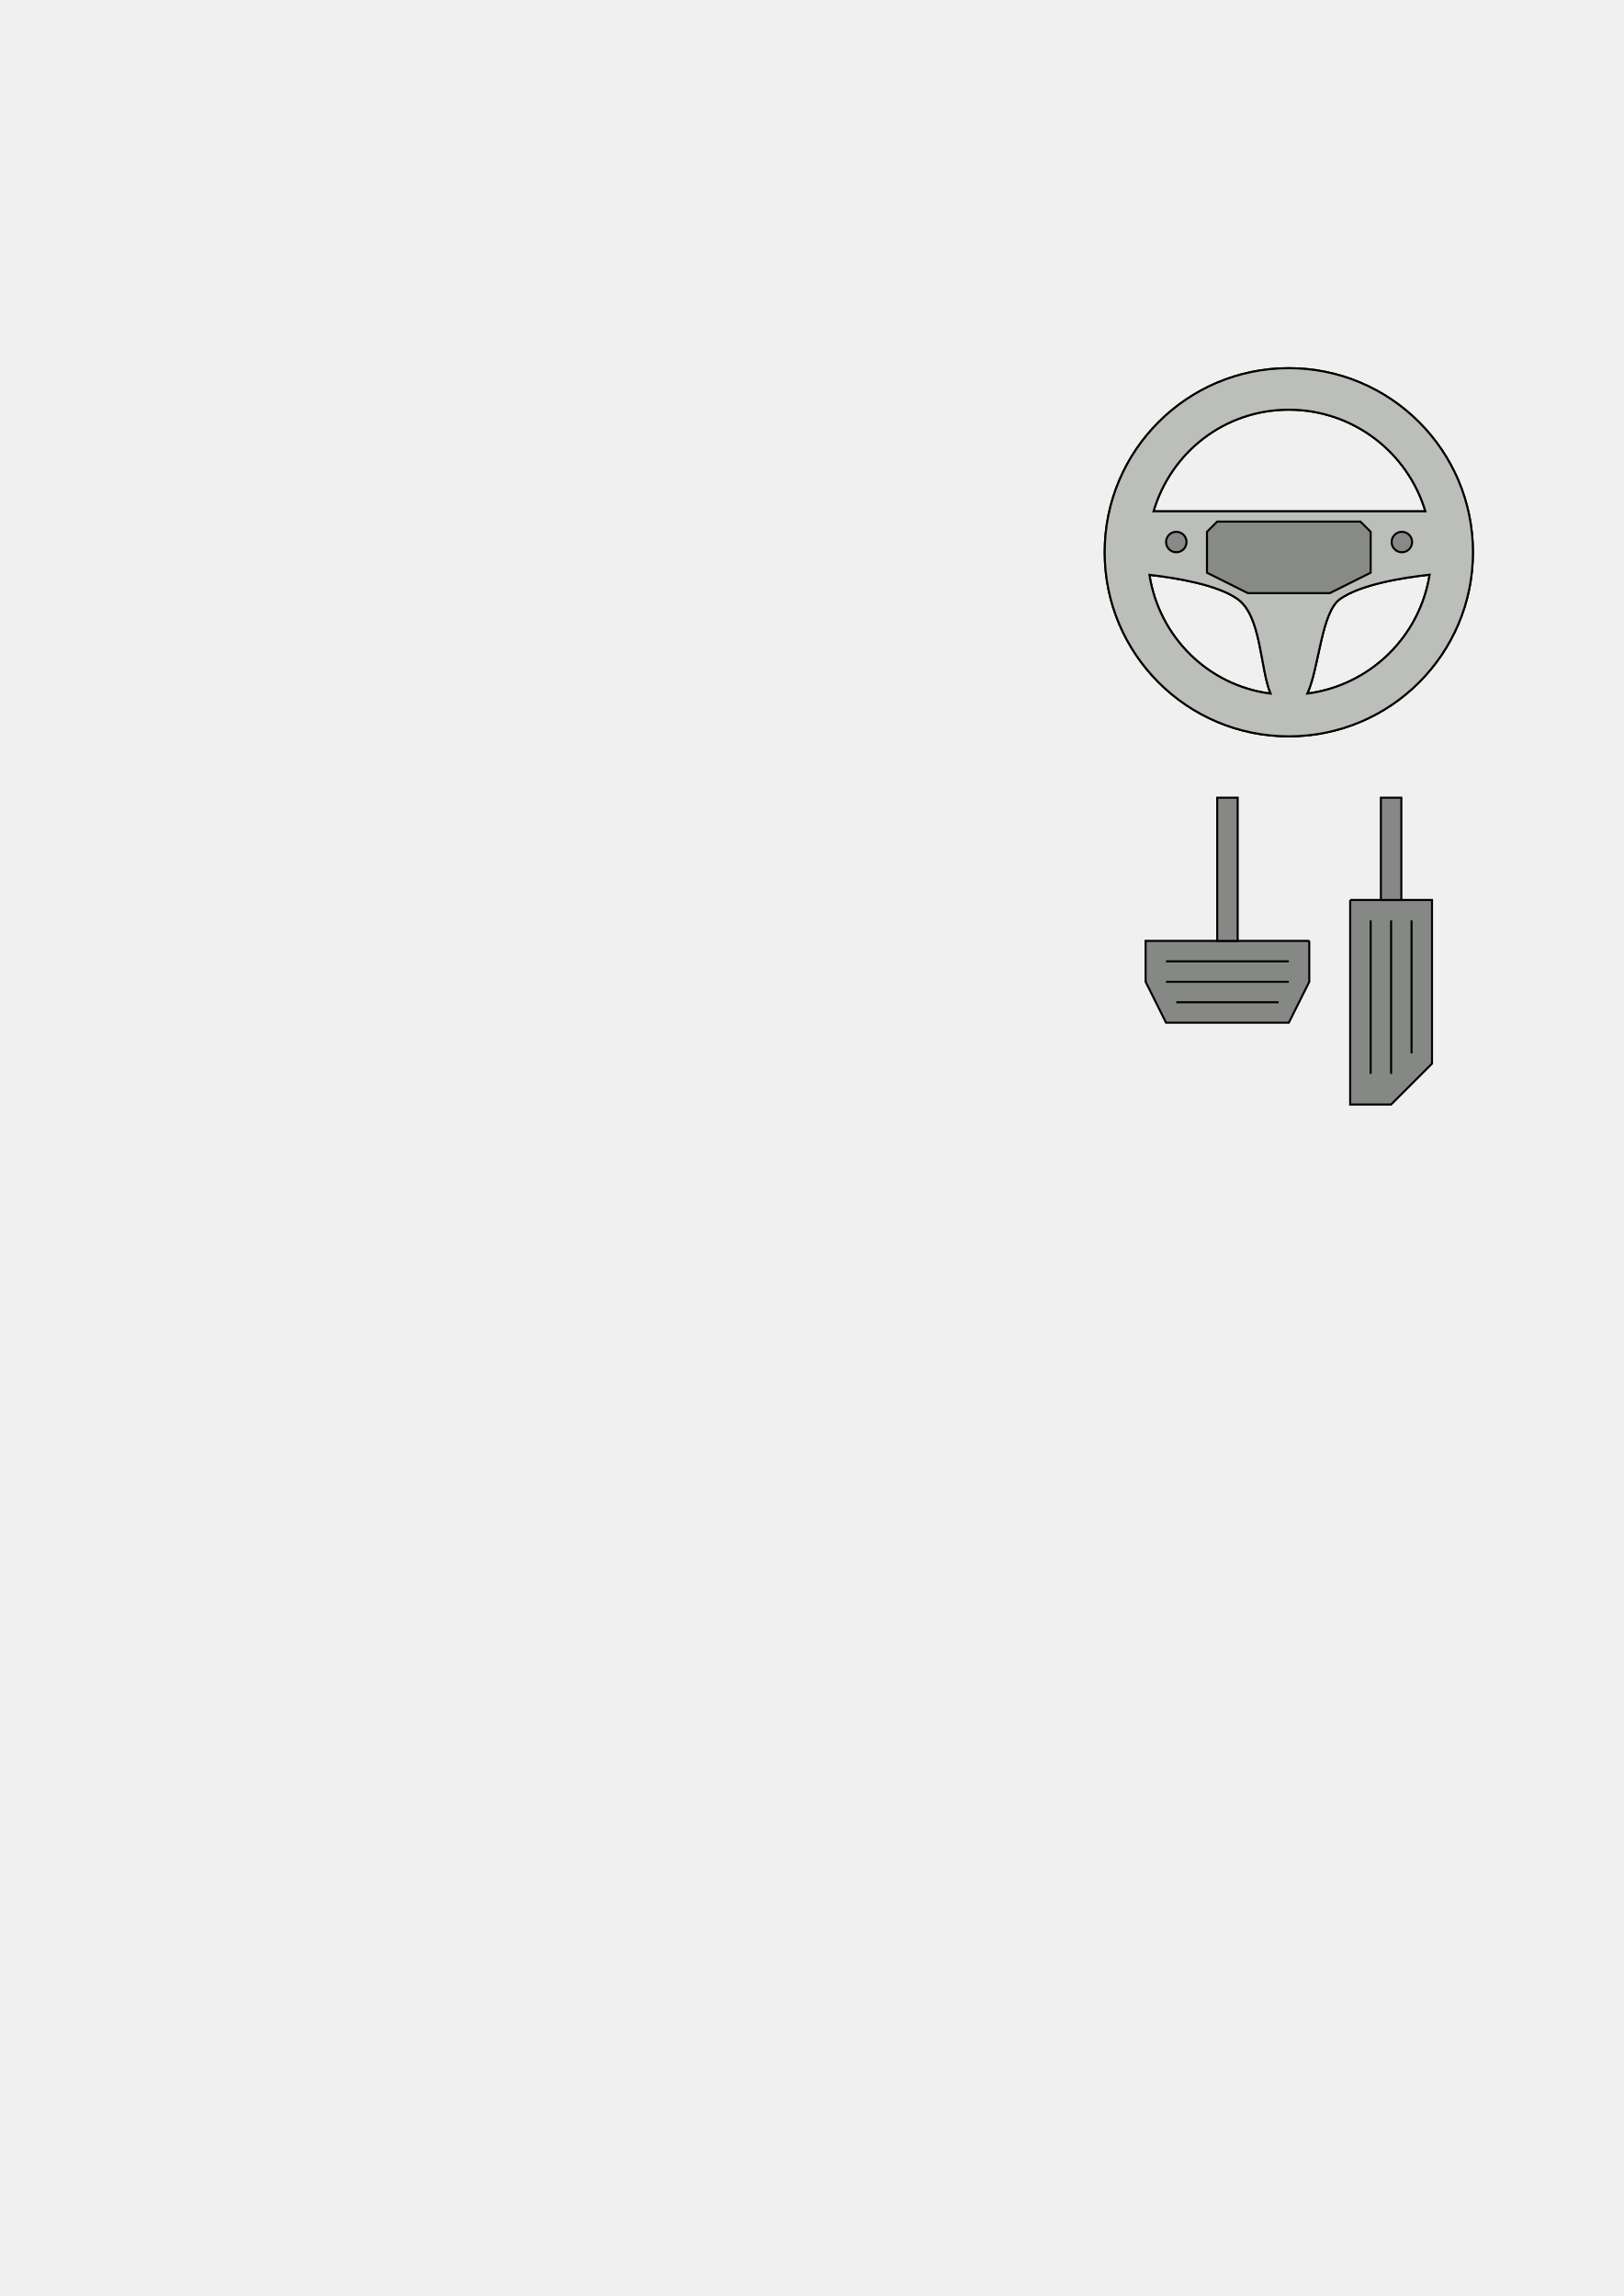
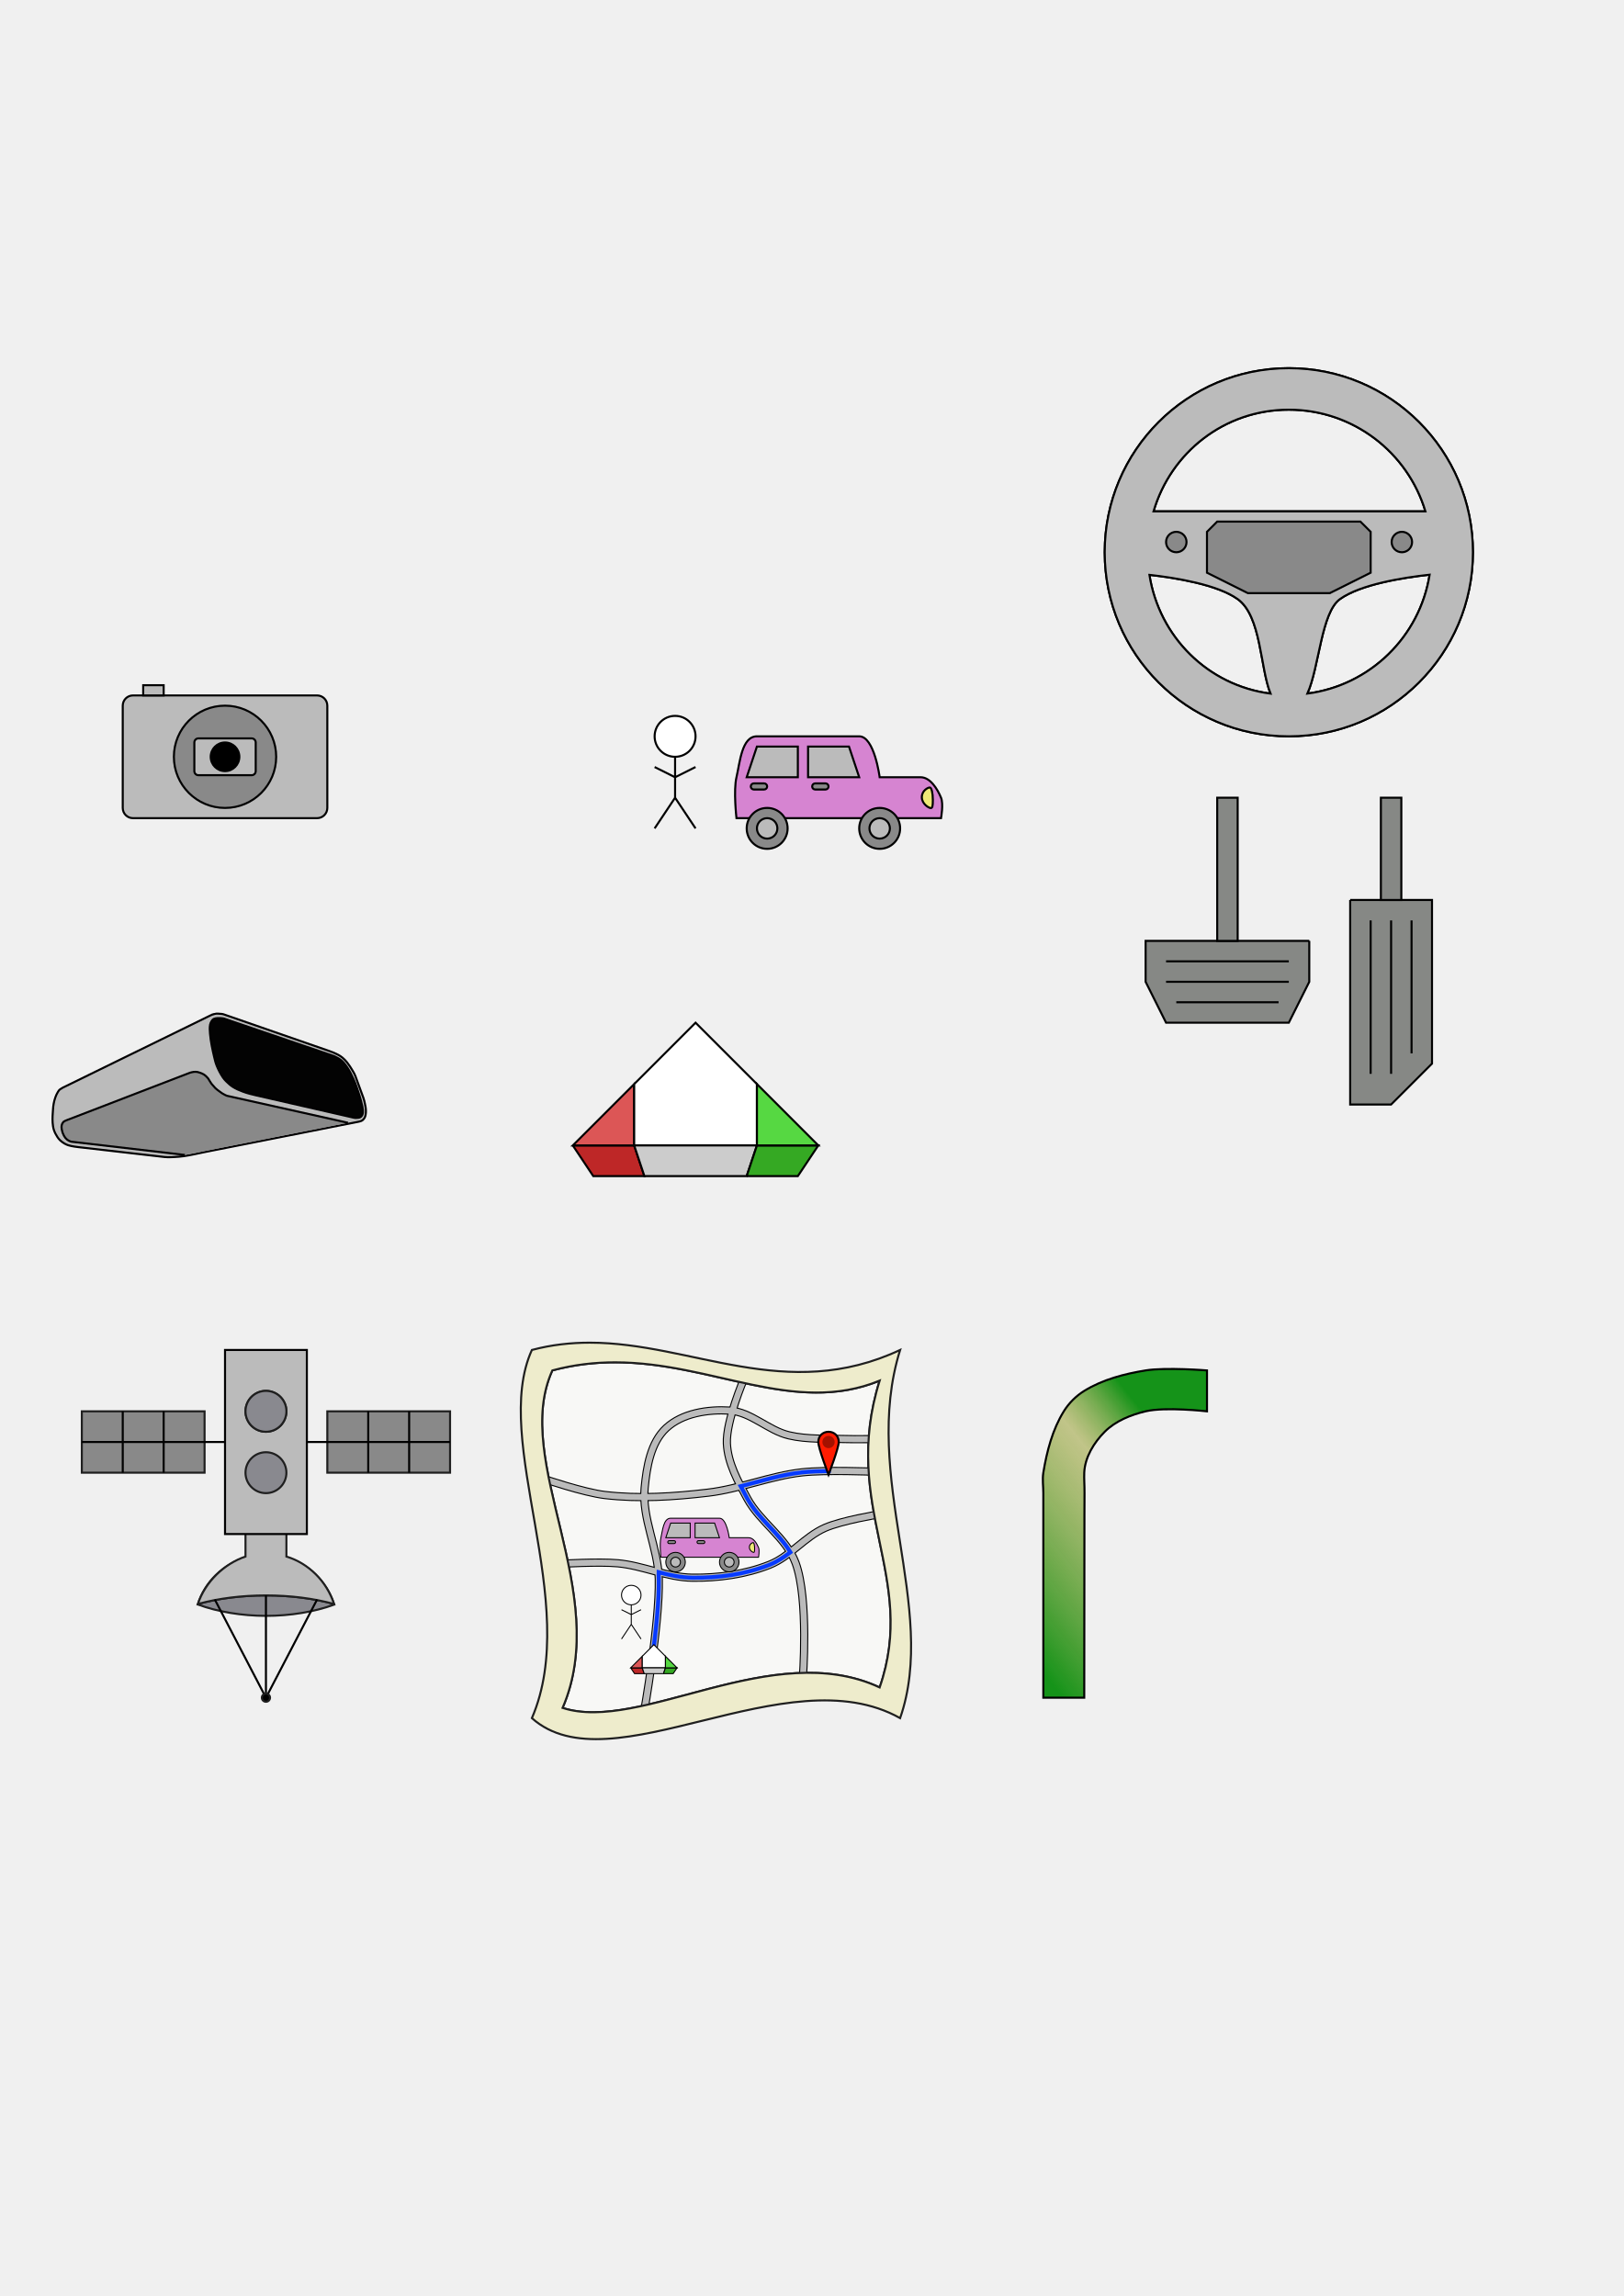
- <svg xmlns="http://www.w3.org/2000/svg" width="210mm" height="297mm" viewBox="0 0 210 297" version="1.1" id="svg5">
-   <defs id="defs2" />
+ <svg xmlns="http://www.w3.org/2000/svg" xmlns:xlink="http://www.w3.org/1999/xlink" width="210mm" height="297mm" viewBox="0 0 210 297" version="1.1" id="svg5">
+   <defs id="defs2">
+     <linearGradient id="linearGradient70168">
+       <stop style="stop-color:#159319;stop-opacity:1" offset="0" id="stop70164" />
+       <stop style="stop-color:#9aa031;stop-opacity:0.541" offset="0.458" id="stop70946" />
+       <stop style="stop-color:#159319;stop-opacity:1" offset="0.635" id="stop70816" />
+       <stop style="stop-color:#159319;stop-opacity:1" offset="1" id="stop70166" />
+     </linearGradient>
+     <linearGradient xlink:href="#linearGradient70168" id="linearGradient70174" x1="121.708" y1="199.76" x2="160.073" y2="169.333" gradientUnits="userSpaceOnUse" />
+   </defs>
  <g id="layer1">
-     <g id="g15790">
-       <path id="circle869" style="fill:#bbbeb9;stroke:#000000;stroke-width:1" d="M 630 180 C 580.294 180 540 220.294 540 270 C 540 319.706 580.294 360 630 360 C 679.706 360 720 319.706 720 270 C 720 220.294 679.706 180 630 180 z M 630 200.295 C 661.544 200.295 688.182 221.253 696.779 250 L 563.865 250 C 572.292 221.253 598.456 200.295 630 200.295 z M 698.84 280.965 C 694.045 311.305 669.676 335.117 639.072 339.098 C 644.921 325.978 645.813 299.472 655 292.889 C 665.041 285.693 685.892 282.385 698.84 280.965 z M 561.859 281.043 C 574.849 282.505 595.137 285.821 605 292.889 C 616.638 301.228 615.896 326.394 621.076 339.115 C 590.52 335.191 566.589 311.391 561.859 281.043 z " transform="scale(0.2645833)" />
-       <path id="path12773" style="fill:#bbbeb9;stroke:#000000;stroke-width:1" d="M 630 180 C 580.294 180 540 220.294 540 270 C 540 319.706 580.294 360 630 360 C 679.706 360 720 319.706 720 270 C 720 220.294 679.706 180 630 180 z M 630 200.295 C 661.544 200.295 688.182 221.253 696.779 250 L 563.865 250 C 572.292 221.253 598.456 200.295 630 200.295 z M 698.84 280.965 C 694.045 311.305 669.676 335.117 639.072 339.098 C 644.921 325.978 645.813 299.472 655 292.889 C 665.041 285.693 685.892 282.385 698.84 280.965 z M 561.859 281.043 C 574.849 282.505 595.137 285.821 605 292.889 C 616.638 301.228 615.896 326.394 621.076 339.115 C 590.52 335.191 566.589 311.391 561.859 281.043 z " transform="scale(0.2645833)" />
-       <path style="fill:#888a87;stroke:#000000;stroke-width:0.265px;stroke-linecap:butt;stroke-linejoin:miter;stroke-opacity:1;fill-opacity:1" d="m 156.104,68.792 1.323,-1.323 h 18.521 l 1.323,1.323 v 5.292 l -5.292,2.646 h -10.583 l -5.292,-2.646 z" id="path12870" />
+     <g id="g24061">
+       <path id="circle869" style="fill:#bbbeb9;stroke:#000000;stroke-width:0.265" d="m 166.688,47.625 c -13.151,0 -23.812,10.661 -23.812,23.812 0,13.151 10.661,23.812 23.812,23.812 13.151,0 23.812,-10.661 23.812,-23.812 0,-13.151 -10.661,-23.812 -23.812,-23.812 z m 0,5.37 c 8.346,-5e-5 15.394,5.545 17.669,13.151 h -35.167 c 2.23,-7.606 9.152,-13.151 17.498,-13.151 z m 18.214,21.344 c -1.269,8.028 -7.716,14.328 -15.813,15.381 1.547,-3.471 1.783,-10.484 4.214,-12.226 2.657,-1.904 8.173,-2.779 11.599,-3.155 z m -36.243,0.021 c 3.437,0.387 8.805,1.264 11.414,3.134 3.079,2.206 2.883,8.865 4.253,12.231 -8.085,-1.038 -14.416,-7.335 -15.668,-15.365 z" />
+       <path id="path12773" style="fill:#bbbbbb;fill-opacity:1;stroke:#000000;stroke-width:0.265;stroke-miterlimit:4;stroke-dasharray:none" d="m 166.688,47.625 c -13.151,0 -23.812,10.661 -23.812,23.812 0,13.151 10.661,23.812 23.812,23.812 13.151,0 23.812,-10.661 23.812,-23.812 0,-13.151 -10.661,-23.812 -23.812,-23.812 z m 0,5.37 c 8.346,-5e-5 15.394,5.545 17.669,13.151 h -35.167 c 2.23,-7.606 9.152,-13.151 17.498,-13.151 z m 18.214,21.344 c -1.269,8.028 -7.716,14.328 -15.813,15.381 1.547,-3.471 1.783,-10.484 4.214,-12.226 2.657,-1.904 8.173,-2.779 11.599,-3.155 z m -36.243,0.021 c 3.437,0.387 8.805,1.264 11.414,3.134 3.079,2.206 2.883,8.865 4.253,12.231 -8.085,-1.038 -14.416,-7.335 -15.668,-15.365 z" />
+       <path style="fill:#898989;fill-opacity:1;stroke:#000000;stroke-width:0.265px;stroke-linecap:butt;stroke-linejoin:miter;stroke-opacity:1" d="m 156.104,68.792 1.323,-1.323 h 18.521 l 1.323,1.323 v 5.292 l -5.292,2.646 h -10.583 l -5.292,-2.646 z" id="path12870" />
      <circle style="fill:#898989;fill-opacity:1;stroke:#000000;stroke-width:0.265;stroke-opacity:1" id="path13246" cx="152.135" cy="70.115" r="1.323" />
      <circle style="fill:#898989;fill-opacity:1;stroke:#000000;stroke-width:0.265;stroke-opacity:1" id="circle13328" cx="181.309" cy="70.115" r="1.323" />
    </g>
-     <g id="g15777" style="fill:#868885;fill-opacity:1">
-       <path style="fill:#868885;stroke:#000000;stroke-width:0.265px;stroke-linecap:butt;stroke-linejoin:miter;stroke-opacity:1;fill-opacity:1" d="m 174.625,116.417 h 10.583 v 21.167 l -5.292,5.292 H 174.625 v -26.458" id="path14534" />
-       <path style="fill:#868885;stroke:#000000;stroke-width:0.265px;stroke-linecap:butt;stroke-linejoin:miter;stroke-opacity:1;fill-opacity:1" d="m 179.917,119.062 v 19.844" id="path14536" />
-       <path style="fill:#868885;stroke:#000000;stroke-width:0.265px;stroke-linecap:butt;stroke-linejoin:miter;stroke-opacity:1;fill-opacity:1" d="m 177.271,119.062 v 19.844" id="path14618" />
-       <path style="fill:#868885;stroke:#000000;stroke-width:0.265px;stroke-linecap:butt;stroke-linejoin:miter;stroke-opacity:1;fill-opacity:1" d="m 182.562,119.062 0,17.198" id="path14620" />
+     <g id="g24093">
+       <g id="g24069">
+         <g id="g15783" style="fill:#868885;fill-opacity:1">
+           <path style="fill:#868885;stroke:#000000;stroke-width:0.265px;stroke-linecap:butt;stroke-linejoin:miter;stroke-opacity:1;fill-opacity:1" d="m 169.333,121.708 0,5.292 -2.646,5.292 h -15.875 L 148.167,127 l 0,-5.292 h 21.167" id="path15043" />
+           <path style="fill:#868885;stroke:#000000;stroke-width:0.265px;stroke-linecap:butt;stroke-linejoin:miter;stroke-opacity:1;fill-opacity:1" d="m 150.812,124.354 h 15.875" id="path15158" />
+           <path style="fill:#868885;stroke:#000000;stroke-width:0.265px;stroke-linecap:butt;stroke-linejoin:miter;stroke-opacity:1;fill-opacity:1" d="m 150.812,127 h 15.875" id="path15240" />
+           <path style="fill:#868885;stroke:#000000;stroke-width:0.265px;stroke-linecap:butt;stroke-linejoin:miter;stroke-opacity:1;fill-opacity:1" d="m 152.135,129.646 h 13.229" id="path15242" />
+         </g>
+         <rect style="fill:#868885;fill-opacity:1;stroke:#000000;stroke-width:0.265;stroke-opacity:1" id="rect15984" width="2.646" height="18.521" x="157.427" y="103.188" />
+       </g>
+       <g id="g24077">
+         <g id="g15777" style="fill:#868885;fill-opacity:1">
+           <path style="fill:#868885;stroke:#000000;stroke-width:0.265px;stroke-linecap:butt;stroke-linejoin:miter;stroke-opacity:1;fill-opacity:1" d="m 174.625,116.417 h 10.583 v 21.167 l -5.292,5.292 H 174.625 v -26.458" id="path14534" />
+           <path style="fill:#868885;stroke:#000000;stroke-width:0.265px;stroke-linecap:butt;stroke-linejoin:miter;stroke-opacity:1;fill-opacity:1" d="m 179.917,119.062 v 19.844" id="path14536" />
+           <path style="fill:#868885;stroke:#000000;stroke-width:0.265px;stroke-linecap:butt;stroke-linejoin:miter;stroke-opacity:1;fill-opacity:1" d="m 177.271,119.062 v 19.844" id="path14618" />
+           <path style="fill:#868885;stroke:#000000;stroke-width:0.265px;stroke-linecap:butt;stroke-linejoin:miter;stroke-opacity:1;fill-opacity:1" d="m 182.562,119.062 0,17.198" id="path14620" />
+         </g>
+         <rect style="fill:#868885;fill-opacity:1;stroke:#000000;stroke-width:0.265;stroke-opacity:1" id="rect16066" width="2.646" height="13.229" x="178.594" y="103.188" />
+       </g>
    </g>
-     <g id="g15783" style="fill:#868885;fill-opacity:1">
-       <path style="fill:#868885;stroke:#000000;stroke-width:0.265px;stroke-linecap:butt;stroke-linejoin:miter;stroke-opacity:1;fill-opacity:1" d="m 169.333,121.708 0,5.292 -2.646,5.292 h -15.875 L 148.167,127 l 0,-5.292 h 21.167" id="path15043" />
-       <path style="fill:#868885;stroke:#000000;stroke-width:0.265px;stroke-linecap:butt;stroke-linejoin:miter;stroke-opacity:1;fill-opacity:1" d="m 150.812,124.354 h 15.875" id="path15158" />
-       <path style="fill:#868885;stroke:#000000;stroke-width:0.265px;stroke-linecap:butt;stroke-linejoin:miter;stroke-opacity:1;fill-opacity:1" d="m 150.812,127 h 15.875" id="path15240" />
-       <path style="fill:#868885;stroke:#000000;stroke-width:0.265px;stroke-linecap:butt;stroke-linejoin:miter;stroke-opacity:1;fill-opacity:1" d="m 152.135,129.646 h 13.229" id="path15242" />
+     <g id="g24054" transform="translate(-63.5,31.75001)">
+       <rect style="fill:#bbbbbb;fill-opacity:1;stroke:#000000;stroke-width:0.265;stroke-miterlimit:4;stroke-dasharray:none;stroke-opacity:1" id="rect862" width="26.458" height="15.875" x="79.375" y="58.208" ry="1.323" />
+       <circle style="fill:#898989;fill-opacity:1;stroke:#000000;stroke-width:0.265;stroke-miterlimit:4;stroke-dasharray:none;stroke-opacity:1" id="path1353" cx="92.604" cy="66.146" r="6.615" />
+       <rect style="fill:#bbbbbb;fill-opacity:1;stroke:#000000;stroke-width:0.265;stroke-miterlimit:4;stroke-dasharray:none;stroke-opacity:1" id="rect3028" width="7.938" height="4.762" x="88.635" y="63.765" ry="0.529" />
+       <circle style="fill:#000000;fill-opacity:1;stroke:#000000;stroke-width:0.265;stroke-miterlimit:4;stroke-dasharray:none;stroke-opacity:1" id="path2014" cx="92.604" cy="66.146" r="1.852" />
+       <rect style="fill:#bbbbbb;fill-opacity:1;stroke:#000000;stroke-width:0.265;stroke-miterlimit:4;stroke-dasharray:none;stroke-opacity:1" id="rect3814" width="2.646" height="1.323" x="82.021" y="56.885" />
    </g>
-     <rect style="fill:#868885;fill-opacity:1;stroke:#000000;stroke-width:0.265;stroke-opacity:1" id="rect15984" width="2.646" height="18.521" x="157.427" y="103.188" />
-     <rect style="fill:#868885;fill-opacity:1;stroke:#000000;stroke-width:0.265;stroke-opacity:1" id="rect16066" width="2.646" height="13.229" x="178.594" y="103.188" />
+     <g id="g24098">
+       <path style="fill:#bbbbbb;stroke:#010001;stroke-width:0.265;stroke-linecap:butt;stroke-linejoin:miter;stroke-opacity:1;stroke-miterlimit:4;stroke-dasharray:none;fill-opacity:1" d="m 27.725,131.161 c -0.183,0.049 -0.362,0.118 -0.532,0.201 l -19.06,9.325 -0.35,0.215 c -0.138,0.085 -0.224,0.237 -0.31,0.374 -0.135,0.214 -0.233,0.45 -0.319,0.688 -0.096,0.266 -0.164,0.542 -0.216,0.82 -0.043,0.228 -0.064,0.46 -0.081,0.692 -0.042,0.583 -0.092,1.169 -0.05,1.752 0.023,0.319 0.065,0.641 0.165,0.945 0.106,0.322 0.271,0.626 0.456,0.91 0.101,0.155 0.218,0.302 0.352,0.429 0.175,0.165 0.375,0.304 0.583,0.424 0.151,0.087 0.312,0.157 0.477,0.211 0.258,0.084 0.527,0.126 0.794,0.171 0.318,0.054 0.639,0.084 0.959,0.121 l 10.724,1.23 c 0.124,0.014 0.249,0.02 0.374,0.022 0.299,0.004 0.599,-0.009 0.897,-0.027 0.388,-0.023 0.776,-0.05 1.161,-0.105 0.903,-0.128 1.791,-0.347 2.686,-0.523 l 19.768,-3.901 c 0.162,-0.032 0.327,-0.057 0.48,-0.118 0.083,-0.033 0.166,-0.075 0.234,-0.133 0.102,-0.087 0.188,-0.195 0.251,-0.313 0.06,-0.111 0.093,-0.237 0.118,-0.361 0.032,-0.158 0.039,-0.321 0.04,-0.483 3.65e-4,-0.164 -0.016,-0.327 -0.038,-0.489 -0.022,-0.16 -0.056,-0.319 -0.092,-0.477 -0.055,-0.244 -0.101,-0.491 -0.187,-0.725 l -1.047,-2.851 c -0.084,-0.23 -0.211,-0.443 -0.335,-0.654 -0.228,-0.388 -0.469,-0.771 -0.752,-1.121 -0.173,-0.214 -0.364,-0.416 -0.575,-0.593 -0.171,-0.142 -0.36,-0.265 -0.556,-0.371 -0.369,-0.199 -0.76,-0.357 -1.156,-0.494 l -13.665,-4.743 c -0.169,-0.059 -0.353,-0.058 -0.531,-0.074 -0.136,-0.012 -0.274,-0.025 -0.411,-0.017 -0.087,0.005 -0.174,0.019 -0.258,0.042 z" id="path13389" />
+       <path style="fill:#030303;stroke:#010001;stroke-width:0.265;stroke-linecap:butt;stroke-linejoin:miter;stroke-miterlimit:4;stroke-dasharray:none;stroke-opacity:1;fill-opacity:1" d="m 27.645,131.804 c -0.126,0.063 -0.216,0.187 -0.293,0.305 -0.086,0.132 -0.149,0.282 -0.18,0.437 -0.077,0.384 -0.041,0.785 -0.008,1.175 0.087,1.021 0.305,2.029 0.539,3.027 0.087,0.37 0.176,0.742 0.319,1.094 0.216,0.534 0.484,1.051 0.806,1.53 0.118,0.176 0.258,0.337 0.407,0.486 0.273,0.273 0.563,0.535 0.888,0.742 0.403,0.257 0.849,0.443 1.297,0.611 0.553,0.207 1.128,0.35 1.704,0.482 l 12.596,2.882 c 0.108,0.025 0.221,0.041 0.332,0.037 0.186,-0.006 0.388,-0.006 0.549,-0.098 0.122,-0.07 0.22,-0.19 0.274,-0.319 0.084,-0.199 0.069,-0.431 0.058,-0.647 -0.012,-0.236 -0.08,-0.466 -0.133,-0.696 -0.088,-0.382 -0.189,-0.76 -0.307,-1.134 -0.229,-0.722 -0.468,-1.444 -0.779,-2.135 -0.247,-0.551 -0.519,-1.096 -0.86,-1.595 -0.2,-0.291 -0.417,-0.579 -0.688,-0.807 -0.284,-0.239 -0.621,-0.411 -0.957,-0.567 l -14.257,-4.864 c -0.136,-0.019 -0.271,-0.048 -0.408,-0.048 -0.301,-4.3e-4 -0.627,-0.03 -0.897,0.104 z" id="path9865" />
+       <path style="fill:#898989;stroke:#010001;stroke-width:0.265;stroke-linecap:butt;stroke-linejoin:miter;stroke-opacity:1;stroke-miterlimit:4;stroke-dasharray:none;fill-opacity:1" d="m 23.911,149.401 -14.667,-1.713 -0.081,-0.02 -0.235,-0.091 -0.253,-0.163 -0.225,-0.225 -0.181,-0.278 -0.176,-0.392 -0.108,-0.433 -0.03,-0.287 0.022,-0.238 0.077,-0.224 0.149,-0.216 0.194,-0.124 0.266,-0.111 15.919,-6.127 0.212,-0.056 0.248,-0.046 0.252,-0.014 0.266,0.029 0.322,0.097 0.277,0.11 0.254,0.141 0.232,0.187 0.261,0.277 0.241,0.388 0.193,0.297 0.166,0.197 0.336,0.378 0.281,0.244 0.588,0.427 0.382,0.216 0.253,0.113 15.661,3.493" id="path14625" />
+     </g>
+     <g id="g25457">
+       <path id="path20518" style="fill:#89898f;fill-opacity:1;stroke:#1f1f1f;stroke-width:1;stroke-miterlimit:4;stroke-dasharray:none;stroke-opacity:1" d="M 130 760 A 35 35 0 0 1 135.477 760.432 A 35 35 0 0 0 130 760 z M 130 760 A 35 35 0 0 0 124.559 760.434 A 35 35 0 0 1 130 760 z M 135.477 760.432 A 35 35 0 0 1 140.803 761.711 A 35 35 0 0 0 135.477 760.432 z M 124.461 760.451 A 35 35 0 0 0 119.232 761.713 A 35 35 0 0 1 124.461 760.451 z M 140.836 761.723 A 35 35 0 0 1 145.879 763.812 A 35 35 0 0 0 140.836 761.723 z M 119.123 761.75 A 35 35 0 0 0 114.182 763.801 A 35 35 0 0 1 119.123 761.75 z M 145.912 763.828 A 35 35 0 0 1 150.568 766.686 A 35 35 0 0 0 145.912 763.828 z M 114.041 763.875 A 35 35 0 0 0 109.467 766.686 A 35 35 0 0 1 114.041 763.875 z M 150.588 766.699 A 35 35 0 0 1 154.74 770.248 A 35 35 0 0 0 150.588 766.699 z M 109.418 766.721 A 35 35 0 0 0 105.271 770.266 A 35 35 0 0 1 109.418 766.721 z M 105.271 770.266 A 35 35 0 0 0 96.643 784.432 A 60 32.5 0 0 0 130 790 A 60 32.5 0 0 0 163.385 784.498 A 35 35 0 0 0 163.289 784.201 A 60 25 0 0 0 130 780 A 60 25 0 0 0 96.744 784.197 A 35 35 0 0 1 105.271 770.266 z M 163.289 784.201 A 35 35 0 0 0 161.189 779.125 A 35 35 0 0 1 163.289 784.201 z M 161.189 779.125 A 35 35 0 0 0 158.32 774.439 A 35 35 0 0 1 161.189 779.125 z M 158.32 774.439 A 35 35 0 0 0 154.766 770.273 A 35 35 0 0 1 158.32 774.439 z " transform="scale(0.2645833)" />
+       <path id="path19572" style="fill:#bbbbbb;fill-opacity:1;stroke:#1f1f1f;stroke-width:1;stroke-miterlimit:4;stroke-dasharray:none;stroke-opacity:1" d="m 120,750 c 0,1 0,10 0,11 -10.32,3.458 -19.764,12.438 -23.256,23.197 C 106.593,781.462 118.164,780.002 130,780 c 11.848,1.4e-4 23.432,1.462 33.289,4.201 C 159.682,773.08 150.797,764.246 140,761 c 0,-2 0,-7 0,-11" transform="scale(0.2645833)" />
+       <rect style="fill:#bbbbbb;fill-opacity:1;stroke:#010001;stroke-width:0.265;stroke-miterlimit:4;stroke-dasharray:none;stroke-opacity:1" id="rect16260" width="10.583" height="23.812" x="29.104" y="174.625" />
+       <g id="g17676">
+         <rect style="fill:#898989;fill-opacity:1;stroke:#1f1f1f;stroke-width:0.265;stroke-miterlimit:4;stroke-dasharray:none;stroke-opacity:1" id="rect16258" width="15.875" height="7.938" x="10.583" y="182.562" />
+         <path style="fill:none;stroke:#000000;stroke-width:0.265;stroke-linecap:butt;stroke-linejoin:miter;stroke-opacity:1;stroke-miterlimit:4;stroke-dasharray:none" d="m 15.875,182.562 0,7.938" id="path17121" />
+         <path style="fill:none;stroke:#000000;stroke-width:0.265;stroke-linecap:butt;stroke-linejoin:miter;stroke-opacity:1;stroke-miterlimit:4;stroke-dasharray:none" d="m 21.167,182.562 0,7.938" id="path17123" />
+         <path style="fill:none;stroke:#000000;stroke-width:0.265;stroke-linecap:butt;stroke-linejoin:miter;stroke-miterlimit:4;stroke-dasharray:none;stroke-opacity:1" d="m 10.583,186.531 18.521,0" id="path17125" />
+       </g>
+       <g id="g18135" transform="translate(31.75)">
+         <rect style="fill:#898989;fill-opacity:1;stroke:#1f1f1f;stroke-width:0.265;stroke-miterlimit:4;stroke-dasharray:none;stroke-opacity:1" id="rect18127" width="15.875" height="7.938" x="10.583" y="182.562" />
+         <path style="fill:none;stroke:#000000;stroke-width:0.265;stroke-linecap:butt;stroke-linejoin:miter;stroke-miterlimit:4;stroke-dasharray:none;stroke-opacity:1" d="M 15.875,182.562 V 190.5" id="path18129" />
+         <path style="fill:none;stroke:#000000;stroke-width:0.265;stroke-linecap:butt;stroke-linejoin:miter;stroke-miterlimit:4;stroke-dasharray:none;stroke-opacity:1" d="M 21.167,182.562 V 190.5" id="path18131" />
+         <path style="fill:none;stroke:#000000;stroke-width:0.265;stroke-linecap:butt;stroke-linejoin:miter;stroke-miterlimit:4;stroke-dasharray:none;stroke-opacity:1" d="m 7.938,186.531 18.521,0" id="path18133" />
+       </g>
+       <circle style="fill:#89898f;fill-opacity:1;stroke:#1f1f1f;stroke-width:0.265;stroke-miterlimit:4;stroke-dasharray:none;stroke-opacity:1" id="path18562" cx="34.396" cy="182.562" r="2.646" />
+       <circle style="fill:#89898f;fill-opacity:1;stroke:#1f1f1f;stroke-width:0.265;stroke-miterlimit:4;stroke-dasharray:none;stroke-opacity:1" id="circle18842" cx="34.396" cy="182.562" r="2.646" />
+       <circle style="fill:#89898f;fill-opacity:1;stroke:#1f1f1f;stroke-width:0.265;stroke-miterlimit:4;stroke-dasharray:none;stroke-opacity:1" id="path19273" cx="34.396" cy="190.5" r="2.646" />
+       <path style="fill:none;stroke:#000000;stroke-width:0.265px;stroke-linecap:butt;stroke-linejoin:miter;stroke-opacity:1" d="M 34.396,219.604 27.781,206.904" id="path24133" />
+       <path style="fill:none;stroke:#000000;stroke-width:0.265px;stroke-linecap:butt;stroke-linejoin:miter;stroke-opacity:1" d="m 34.396,219.604 6.615,-12.7" id="path24424" />
+       <path style="fill:none;stroke:#000000;stroke-width:0.265px;stroke-linecap:butt;stroke-linejoin:miter;stroke-opacity:1" d="m 34.396,219.604 0,-13.229" id="path24905" />
+       <circle style="fill:#000000;fill-opacity:1;stroke:#1f1f1f;stroke-width:0.265;stroke-miterlimit:4;stroke-dasharray:none;stroke-opacity:1" id="path25180" cx="34.396" cy="219.604" r="0.529" />
+     </g>
+     <g id="g56112">
+       <path id="path26740" style="fill:#f8f8f6;fill-opacity:1;stroke:#1f1f1f;stroke-width:0.265" d="m 71.438,177.271 c 16.414,-4.387 28.933,6.79 42.333,1.323 -5.115,16.365 4.97,25.377 0,39.688 -13.872,-6.454 -30.915,5.923 -41.01,2.646 6.444,-14.965 -6.672,-31.914 -1.323,-43.656 z" />
+       <g id="g33227" style="stroke-width:1.058;stroke-miterlimit:4;stroke-dasharray:none">
+         <path style="fill:none;stroke:#000000;stroke-width:1.058;stroke-linecap:butt;stroke-linejoin:miter;stroke-miterlimit:4;stroke-dasharray:none;stroke-opacity:1" d="m 83.271,221.622 c 0,0 2.061,-11.558 1.934,-17.389 -0.086,-3.967 -2.208,-7.812 -1.83,-11.762 0.262,-2.73 0.774,-5.878 2.787,-7.741 2.087,-1.932 5.388,-2.445 8.226,-2.263 2.759,0.177 4.959,2.569 7.65,3.201 2.386,0.561 4.888,0.4 7.338,0.481 1.16,0.038 3.481,0.001 3.481,0.001" id="path28766" />
+         <path style="fill:none;stroke:#000000;stroke-width:1.058;stroke-linecap:butt;stroke-linejoin:miter;stroke-miterlimit:4;stroke-dasharray:none;stroke-opacity:1" d="m 70.309,191.295 c 0,0 5.192,1.769 7.895,2.09 4.434,0.526 8.957,0.221 13.391,-0.304 4.112,-0.487 8.026,-2.166 12.14,-2.625 3.039,-0.339 9.174,-0.086 9.174,-0.086" id="path28900" />
+         <path style="fill:none;stroke:#000000;stroke-width:1.058;stroke-linecap:butt;stroke-linejoin:miter;stroke-miterlimit:4;stroke-dasharray:none;stroke-opacity:1" d="m 72.449,202.29 c 0,0 4.98,-0.297 7.455,-0.072 3.257,0.297 6.362,1.824 9.633,1.867 3.367,0.044 6.832,-0.426 9.964,-1.664 2.673,-1.056 4.551,-3.615 7.179,-4.778 2.186,-0.967 6.955,-1.746 6.955,-1.746" id="path32439" />
+         <path style="fill:none;stroke:#000000;stroke-width:1.058;stroke-linecap:butt;stroke-linejoin:miter;stroke-miterlimit:4;stroke-dasharray:none;stroke-opacity:1" d="m 103.828,217.176 c 0,0 0.801,-10.29 -0.926,-14.989 -1.201,-3.267 -4.593,-5.301 -6.258,-8.357 -1.208,-2.216 -2.511,-4.579 -2.633,-7.1 -0.139,-2.882 2.213,-8.369 2.213,-8.369" id="path32573" />
+       </g>
+       <g id="g34610" style="stroke-width:0.794;stroke-miterlimit:4;stroke-dasharray:none;stroke:#bbbbbb;stroke-opacity:1">
+         <path style="fill:none;stroke:#bbbbbb;stroke-width:0.794;stroke-linecap:butt;stroke-linejoin:miter;stroke-miterlimit:4;stroke-dasharray:none;stroke-opacity:1" d="m 83.271,221.622 c 0,0 2.061,-11.558 1.934,-17.389 -0.086,-3.967 -2.208,-7.812 -1.83,-11.762 0.262,-2.73 0.774,-5.878 2.787,-7.741 2.087,-1.932 5.388,-2.445 8.226,-2.263 2.759,0.177 4.959,2.569 7.65,3.201 2.386,0.561 4.888,0.4 7.338,0.481 1.16,0.038 3.481,0.001 3.481,0.001" id="path34602" />
+         <path style="fill:none;stroke:#bbbbbb;stroke-width:0.794;stroke-linecap:butt;stroke-linejoin:miter;stroke-miterlimit:4;stroke-dasharray:none;stroke-opacity:1" d="m 70.309,191.295 c 0,0 5.192,1.769 7.895,2.09 4.434,0.526 8.957,0.221 13.391,-0.304 4.112,-0.487 8.026,-2.166 12.14,-2.625 3.039,-0.339 9.174,-0.086 9.174,-0.086" id="path34604" />
+         <path style="fill:none;stroke:#bbbbbb;stroke-width:0.794;stroke-linecap:butt;stroke-linejoin:miter;stroke-miterlimit:4;stroke-dasharray:none;stroke-opacity:1" d="m 72.449,202.29 c 0,0 4.98,-0.297 7.455,-0.072 3.257,0.297 6.362,1.824 9.633,1.867 3.367,0.044 6.832,-0.426 9.964,-1.664 2.673,-1.056 4.551,-3.615 7.179,-4.778 2.186,-0.967 6.955,-1.746 6.955,-1.746" id="path34606" />
+         <path style="fill:none;stroke:#bbbbbb;stroke-width:0.794;stroke-linecap:butt;stroke-linejoin:miter;stroke-miterlimit:4;stroke-dasharray:none;stroke-opacity:1" d="m 103.828,217.176 c 0,0 0.801,-10.29 -0.926,-14.989 -1.201,-3.267 -4.593,-5.301 -6.258,-8.357 -1.208,-2.216 -2.511,-4.579 -2.633,-7.1 -0.139,-2.882 2.213,-8.369 2.213,-8.369" id="path34608" />
+       </g>
+       <path id="rect25618" style="fill:#eeeccc;fill-opacity:1;stroke:#1f1f1f;stroke-width:1" d="M 288.34 656.436 C 279.072 656.427 269.656 657.434 260 660 C 239.785 704.379 284.357 783.439 260 840 C 298.595 874.381 384.475 808.822 440 840 C 458.784 785.913 420.666 721.852 440 660 C 384.107 686.15 338.385 656.481 288.34 656.436 z M 300.775 666.047 C 348.401 666.083 388.058 692.11 430 675 C 410.666 736.852 448.784 770.913 430 825 C 377.572 800.608 313.155 847.385 275 835 C 299.357 778.439 249.785 714.379 270 670 C 280.663 667.15 290.891 666.039 300.775 666.047 z " transform="scale(0.2645833)" />
+     </g>
+     <g id="g50957">
+       <g id="g37937" style="stroke-width:0.529;stroke-miterlimit:4;stroke-dasharray:none;stroke:#063aff;stroke-opacity:1">
+         <path style="fill:none;stroke:#063aff;stroke-width:0.529;stroke-linecap:butt;stroke-linejoin:miter;stroke-miterlimit:4;stroke-dasharray:none;stroke-opacity:1" d="m 84.394,214.316 c 0.458,-3.443 0.87,-7.379 0.811,-10.082 -0.006,-0.289 -0.023,-0.578 -0.014,-0.859 1.458,0.377 2.885,0.692 4.346,0.711 3.367,0.044 6.832,-0.426 9.964,-1.664 0.987,-0.39 1.865,-0.984 2.723,-1.628 -1.493,-2.501 -4.162,-4.362 -5.579,-6.963 -0.281,-0.516 -0.567,-1.039 -0.847,-1.575 2.632,-0.674 5.242,-1.499 7.938,-1.8 1.01,-0.113 2.361,-0.16 3.715,-0.173" id="path37929" />
+       </g>
+       <path id="path43970" style="fill:#ff1c01;stroke:#000001;stroke-width:0.265;stroke-miterlimit:4;stroke-dasharray:none;stroke-opacity:1;fill-opacity:1" d="m 107.156,185.208 c -0.731,0 -1.323,0.529 -1.323,1.323 0,0.794 1.323,4.233 1.323,4.233 0,0 1.323,-3.44 1.323,-4.233 0,-0.794 -0.592,-1.323 -1.323,-1.323 z" />
+       <circle style="fill:#a31100;fill-opacity:1;stroke:none;stroke-width:0.265;stroke-miterlimit:4;stroke-dasharray:none;stroke-opacity:1" id="path49125" cx="107.156" cy="186.531" r="0.794" />
+     </g>
+     <g id="g55604">
+       <path style="fill:#be2727;stroke:#000000;stroke-width:0.265px;stroke-linecap:butt;stroke-linejoin:miter;stroke-opacity:1;fill-opacity:1" d="m 74.083,148.167 2.646,3.969 h 6.615 l -1.323,-3.969 h -7.938" id="path53552" />
+       <path style="fill:#dc5656;stroke:#000000;stroke-width:0.265px;stroke-linecap:butt;stroke-linejoin:miter;stroke-opacity:1;fill-opacity:1" d="m 74.083,148.167 7.938,-7.938 10e-7,7.938 z" id="path53554" />
+       <path style="fill:#ffffff;stroke:#000000;stroke-width:0.265px;stroke-linecap:butt;stroke-linejoin:miter;stroke-opacity:1;fill-opacity:1" d="m 82.021,140.229 7.938,-7.938 7.938,7.938 v 7.938 h -15.875 v -7.938" id="path53726" />
+       <path style="fill:#cccccc;stroke:#000000;stroke-width:0.265px;stroke-linecap:butt;stroke-linejoin:miter;stroke-opacity:1;fill-opacity:1" d="m 82.021,148.167 1.323,3.969 h 13.229 l 1.323,-3.969 h -15.875" id="path53728" />
+       <path style="fill:#35a923;stroke:#000000;stroke-width:0.265px;stroke-linecap:butt;stroke-linejoin:miter;stroke-opacity:1;fill-opacity:1" d="m 96.573,152.135 h 6.615 l 2.646,-3.969 h -7.937 l -1.323,3.969" id="path53730" />
+       <path style="fill:#56d842;stroke:#000000;stroke-width:0.265px;stroke-linecap:butt;stroke-linejoin:miter;stroke-opacity:1;fill-opacity:1" d="m 97.896,148.167 h 7.937 l -7.937,-7.938 z" id="path53732" />
+     </g>
+     <g id="g55618" transform="matrix(0.1887538,0,0,0.1887538,67.58668,187.777)" style="stroke-width:0.701;stroke-miterlimit:4;stroke-dasharray:none">
+       <path style="fill:#be2727;fill-opacity:1;stroke:#000000;stroke-width:0.701;stroke-linecap:butt;stroke-linejoin:miter;stroke-miterlimit:4;stroke-dasharray:none;stroke-opacity:1" d="m 74.083,148.167 2.646,3.969 h 6.615 l -1.323,-3.969 h -7.938" id="path55606" />
+       <path style="fill:#dc5656;fill-opacity:1;stroke:#000000;stroke-width:0.701;stroke-linecap:butt;stroke-linejoin:miter;stroke-miterlimit:4;stroke-dasharray:none;stroke-opacity:1" d="m 74.083,148.167 7.938,-7.938 10e-7,7.938 z" id="path55608" />
+       <path style="fill:#ffffff;fill-opacity:1;stroke:#000000;stroke-width:0.701;stroke-linecap:butt;stroke-linejoin:miter;stroke-miterlimit:4;stroke-dasharray:none;stroke-opacity:1" d="m 82.021,140.229 7.938,-7.938 7.938,7.938 v 7.938 h -15.875 v -7.938" id="path55610" />
+       <path style="fill:#cccccc;fill-opacity:1;stroke:#000000;stroke-width:0.701;stroke-linecap:butt;stroke-linejoin:miter;stroke-miterlimit:4;stroke-dasharray:none;stroke-opacity:1" d="m 82.021,148.167 1.323,3.969 h 13.229 l 1.323,-3.969 h -15.875" id="path55612" />
+       <path style="fill:#35a923;fill-opacity:1;stroke:#000000;stroke-width:0.701;stroke-linecap:butt;stroke-linejoin:miter;stroke-miterlimit:4;stroke-dasharray:none;stroke-opacity:1" d="m 96.573,152.135 h 6.615 l 2.646,-3.969 h -7.937 l -1.323,3.969" id="path55614" />
+       <path style="fill:#56d842;fill-opacity:1;stroke:#000000;stroke-width:0.701;stroke-linecap:butt;stroke-linejoin:miter;stroke-miterlimit:4;stroke-dasharray:none;stroke-opacity:1" d="m 97.896,148.167 h 7.937 l -7.937,-7.938 z" id="path55616" />
+     </g>
+     <g id="g61837">
+       <circle style="fill:#ffffff;fill-opacity:1;stroke:#000000;stroke-width:0.265;stroke-miterlimit:4;stroke-dasharray:none;stroke-opacity:1" id="path56249" cx="87.312" cy="95.25" r="2.646" />
+       <path style="fill:none;stroke:#000000;stroke-width:0.265;stroke-linecap:butt;stroke-linejoin:miter;stroke-opacity:1;stroke-miterlimit:4;stroke-dasharray:none" d="m 87.312,97.896 v 5.292 l -2.646,3.969 2.646,-3.969 2.646,3.969 -2.646,-3.969 v -2.646 l 2.646,-1.323 -2.646,1.323 -2.646,-1.323 2.646,1.323 z" id="path56518" />
+     </g>
+     <g id="g61849">
+       <path style="fill:#d684d1;stroke:#000000;stroke-width:0.265;stroke-linecap:butt;stroke-linejoin:miter;stroke-opacity:1;fill-opacity:1;stroke-miterlimit:4;stroke-dasharray:none" d="m 95.25,105.833 h 26.458 c 0,0 0.338,-1.831 0,-2.646 -0.477,-1.152 -1.399,-2.646 -2.646,-2.646 h -5.292 c 0,0 -0.674,-5.292 -2.646,-5.292 H 97.896 c -1.972,0 -2.193,3.372 -2.646,5.292 -0.405,1.717 0,5.292 0,5.292 z" id="path56633" />
+       <path style="fill:#bbbbbb;stroke:#000000;stroke-width:0.265;stroke-linecap:butt;stroke-linejoin:miter;stroke-opacity:1;fill-opacity:1;stroke-miterlimit:4;stroke-dasharray:none" d="m 97.896,96.573 -1.323,3.969 h 6.615 v -3.969 z" id="path57033" />
+       <path style="fill:#bbbbbb;stroke:#000000;stroke-width:0.265;stroke-linecap:butt;stroke-linejoin:miter;stroke-opacity:1;fill-opacity:1;stroke-miterlimit:4;stroke-dasharray:none" d="m 104.51,96.573 v 3.969 l 6.615,0 -1.323,-3.969 z" id="path57035" />
+       <path id="path57165" style="fill:#efea77;stroke:#000000;stroke-width:0.265;fill-opacity:1;stroke-miterlimit:4;stroke-dasharray:none" d="m 120.65,103.452 c 0,0.877 -0.062,1.075 -0.282,1.075 -0.219,-10e-6 -1.143,-0.525 -1.143,-1.402 0,-0.877 0.808,-1.261 1.027,-1.261 0.219,-1e-5 0.397,0.711 0.397,1.587 z" />
+       <circle style="fill:#898989;fill-opacity:1;stroke:#000000;stroke-width:0.265;stroke-miterlimit:4;stroke-dasharray:none;stroke-opacity:1" id="path57440" cx="99.219" cy="107.156" r="2.646" />
+       <circle style="fill:#bbbbbb;fill-opacity:1;stroke:#000000;stroke-width:0.265;stroke-miterlimit:4;stroke-dasharray:none;stroke-opacity:1" id="path57442" cx="99.219" cy="107.156" r="1.323" />
+       <circle style="fill:#898989;fill-opacity:1;stroke:#000000;stroke-width:0.265;stroke-miterlimit:4;stroke-dasharray:none;stroke-opacity:1" id="path57546" cx="113.771" cy="107.156" r="2.646" />
+       <circle style="fill:#bbbbbb;fill-opacity:1;stroke:#000000;stroke-width:0.265;stroke-miterlimit:4;stroke-dasharray:none;stroke-opacity:1" id="path57589" cx="113.771" cy="107.156" r="1.323" />
+       <rect style="fill:#898989;fill-opacity:1;stroke:#000000;stroke-width:0.265;stroke-miterlimit:4;stroke-dasharray:none;stroke-opacity:1" id="rect58298" width="2.117" height="0.794" x="97.102" y="101.335" ry="0.397" />
+       <rect style="fill:#898989;fill-opacity:1;stroke:#000000;stroke-width:0.265;stroke-miterlimit:4;stroke-dasharray:none;stroke-opacity:1" id="rect58380" width="2.117" height="0.794" x="105.04" y="101.335" ry="0.397" />
+     </g>
+     <g id="g61753" transform="translate(-22.97587,-23.08312)">
+       <circle style="fill:#ffffff;fill-opacity:1;stroke:#000000;stroke-width:0.126;stroke-miterlimit:4;stroke-dasharray:none;stroke-opacity:1" id="circle61715" cx="104.621" cy="229.414" r="1.262" />
+       <path style="fill:none;stroke:#000000;stroke-width:0.126;stroke-linecap:butt;stroke-linejoin:miter;stroke-miterlimit:4;stroke-dasharray:none;stroke-opacity:1" d="m 104.621,230.676 v 2.525 l -1.262,1.894 1.262,-1.894 1.262,1.894 -1.262,-1.894 v -1.262 l 1.262,-0.631 -1.262,0.631 -1.262,-0.631 1.262,0.631 z" id="path61717" />
+     </g>
+     <g id="g61749" transform="translate(-22.92962,-33.02444)">
+       <path style="fill:#d684d1;fill-opacity:1;stroke:#000000;stroke-width:0.126;stroke-linecap:butt;stroke-linejoin:miter;stroke-miterlimit:4;stroke-dasharray:none;stroke-opacity:1" d="m 108.408,234.463 h 12.624 c 0,0 0.161,-0.874 0,-1.262 -0.228,-0.55 -0.667,-1.262 -1.262,-1.262 h -2.525 c 0,0 -0.321,-2.525 -1.262,-2.525 h -6.312 c -0.941,0 -1.046,1.609 -1.262,2.525 -0.193,0.819 0,2.525 0,2.525 z" id="path61719" />
+       <path style="fill:#bbbbbb;fill-opacity:1;stroke:#000000;stroke-width:0.126;stroke-linecap:butt;stroke-linejoin:miter;stroke-miterlimit:4;stroke-dasharray:none;stroke-opacity:1" d="m 109.671,230.045 -0.631,1.894 h 3.156 v -1.894 z" id="path61721" />
+       <path style="fill:#bbbbbb;fill-opacity:1;stroke:#000000;stroke-width:0.126;stroke-linecap:butt;stroke-linejoin:miter;stroke-miterlimit:4;stroke-dasharray:none;stroke-opacity:1" d="m 112.827,230.045 v 1.894 h 3.156 l -0.631,-1.894 z" id="path61723" />
+       <path id="path61725" style="fill:#efea77;fill-opacity:1;stroke:#000000;stroke-width:0.126;stroke-miterlimit:4;stroke-dasharray:none" d="m 120.527,233.327 c 0,0.418 -0.03,0.513 -0.134,0.513 -0.105,0 -0.545,-0.25 -0.545,-0.669 0,-0.418 0.386,-0.602 0.49,-0.602 0.105,-10e-6 0.189,0.339 0.189,0.757 z" />
+       <circle style="fill:#898989;fill-opacity:1;stroke:#000000;stroke-width:0.126;stroke-miterlimit:4;stroke-dasharray:none;stroke-opacity:1" id="circle61727" cx="110.302" cy="235.094" r="1.262" />
+       <circle style="fill:#bbbbbb;fill-opacity:1;stroke:#000000;stroke-width:0.126;stroke-miterlimit:4;stroke-dasharray:none;stroke-opacity:1" id="circle61729" cx="110.302" cy="235.094" r="0.631" />
+       <circle style="fill:#898989;fill-opacity:1;stroke:#000000;stroke-width:0.126;stroke-miterlimit:4;stroke-dasharray:none;stroke-opacity:1" id="circle61731" cx="117.245" cy="235.094" r="1.262" />
+       <circle style="fill:#bbbbbb;fill-opacity:1;stroke:#000000;stroke-width:0.126;stroke-miterlimit:4;stroke-dasharray:none;stroke-opacity:1" id="circle61733" cx="117.245" cy="235.094" r="0.631" />
+       <rect style="fill:#898989;fill-opacity:1;stroke:#000000;stroke-width:0.126;stroke-miterlimit:4;stroke-dasharray:none;stroke-opacity:1" id="rect61735" width="1.01" height="0.379" x="109.292" y="232.317" ry="0.189" />
+       <rect style="fill:#898989;fill-opacity:1;stroke:#000000;stroke-width:0.126;stroke-miterlimit:4;stroke-dasharray:none;stroke-opacity:1" id="rect61737" width="1.01" height="0.379" x="113.079" y="232.317" ry="0.189" />
+     </g>
+     <path style="fill:url(#linearGradient70174);stroke:#000000;stroke-width:0.265px;stroke-linecap:butt;stroke-linejoin:miter;stroke-opacity:1;fill-opacity:1" d="m 134.938,219.604 v -23.812 -2.646 c 0,-0.882 -0.141,-1.775 0,-2.646 0.447,-2.753 1.18,-5.565 2.646,-7.938 0.656,-1.061 1.585,-1.99 2.646,-2.646 2.372,-1.466 5.185,-2.199 7.938,-2.646 2.612,-0.424 7.938,0 7.938,0 v 5.292 c 0,0 -5.362,-0.608 -7.938,0 -1.919,0.453 -3.897,1.251 -5.292,2.646 -1.394,1.394 -2.57,3.321 -2.646,5.292 -0.033,0.863 0.04,1.483 0.035,2.632 l -0.011,2.765 -0.024,23.708 z" id="path69406" />
  </g>
</svg>
